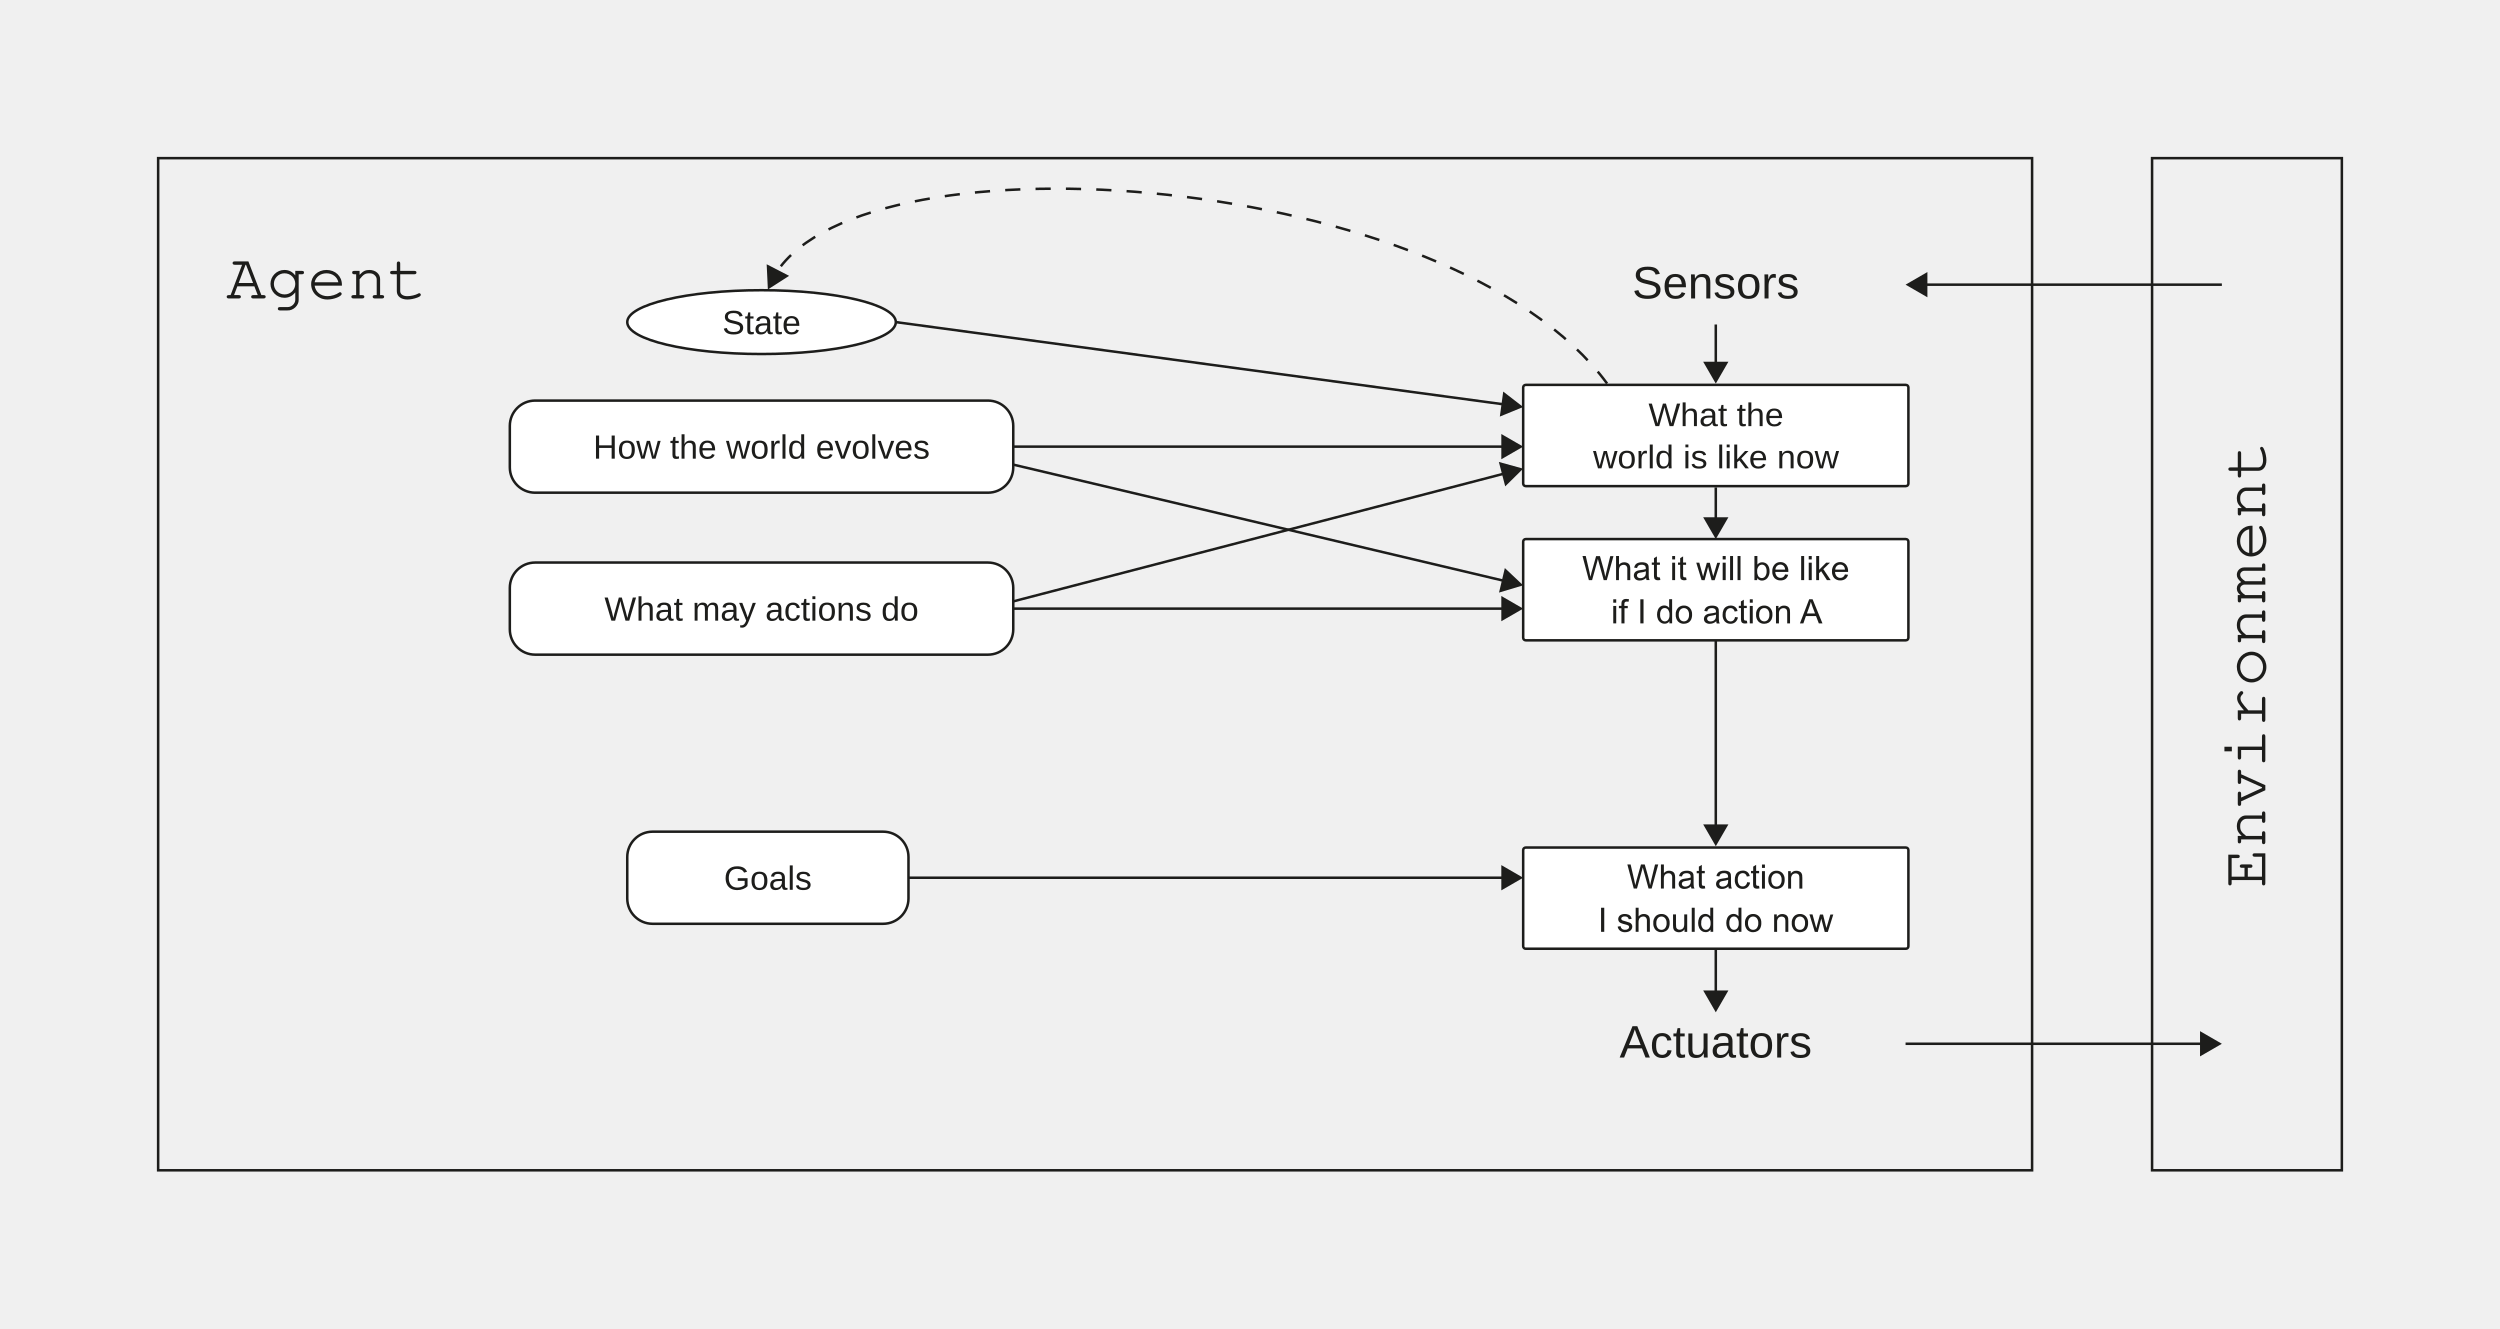
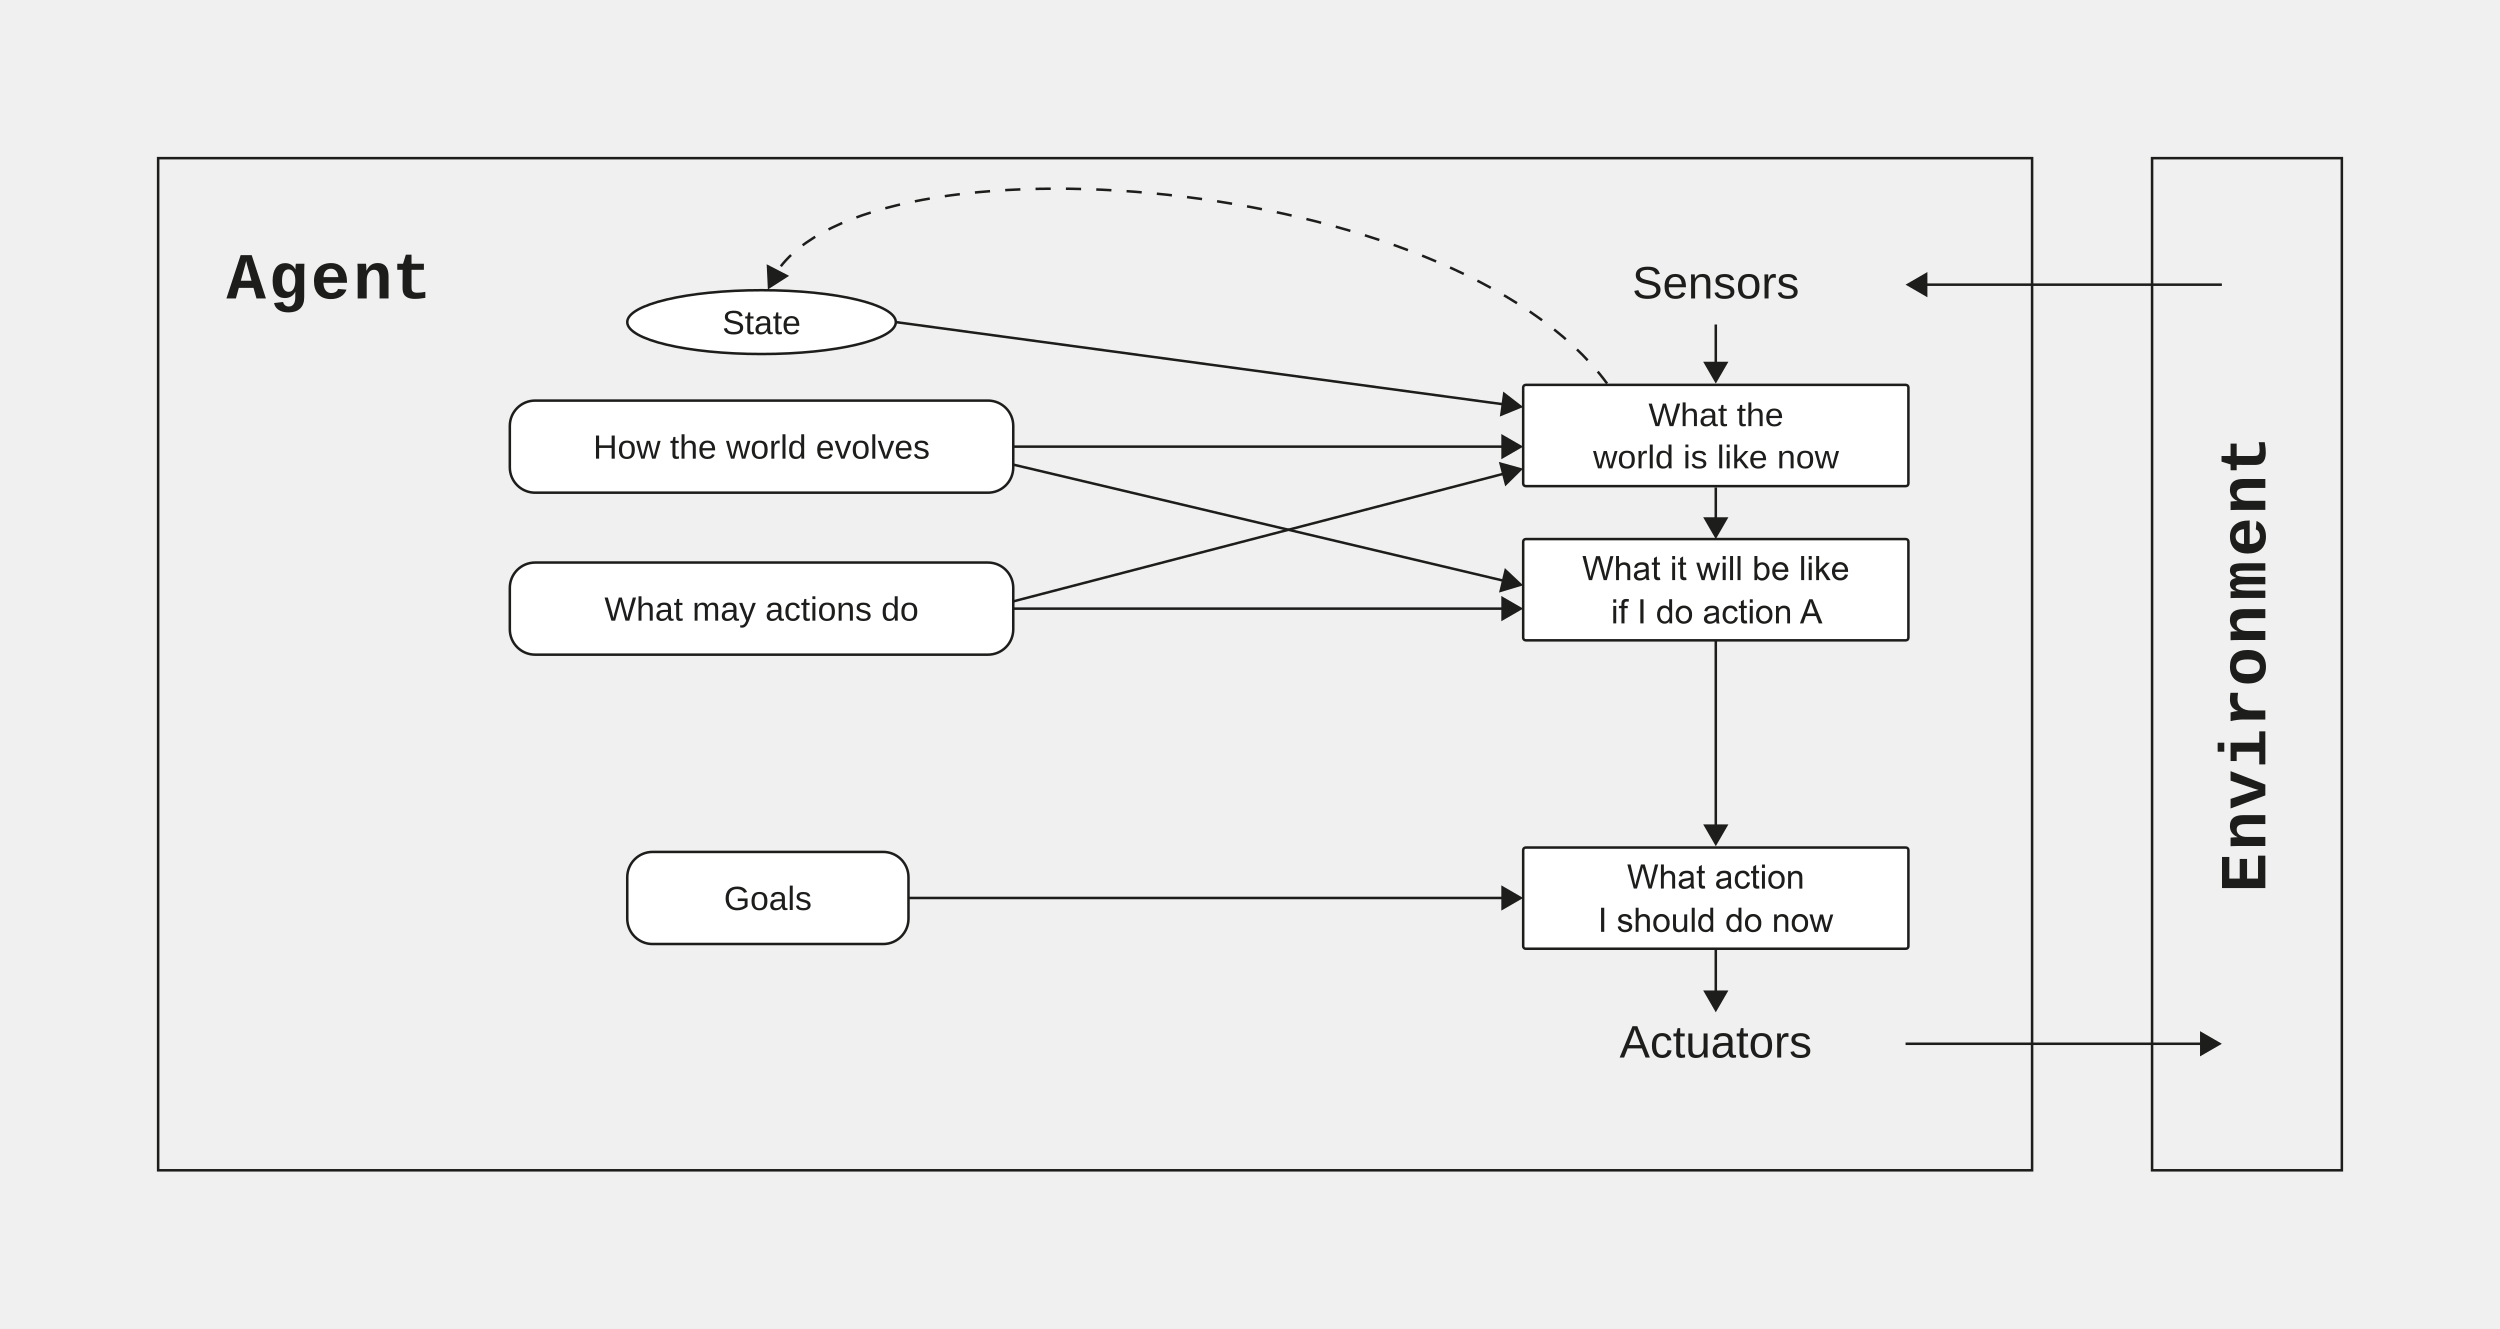
<svg xmlns="http://www.w3.org/2000/svg" id="Ebene_1" data-name="Ebene 1" viewBox="0 0 988 525">
  <defs>
-     <style>.cls-1{fill:#fff;}.cls-2,.cls-22,.cls-5{fill:none;stroke:#1d1d1b;}.cls-3{font-size:12.96px;}.cls-11,.cls-20,.cls-21,.cls-3,.cls-4,.cls-6{fill:#1d1d1b;}.cls-20,.cls-21,.cls-3{font-family:ArialMT, Arial;}.cls-22,.cls-5{stroke-miterlimit:10;}.cls-11,.cls-6{font-size:26px;font-family:Courier;}.cls-6{letter-spacing:0.01em;}.cls-7{letter-spacing:0.02em;}.cls-8{letter-spacing:0.02em;}.cls-9{letter-spacing:0em;}.cls-10{letter-spacing:0.04em;}.cls-11{letter-spacing:0.02em;}.cls-12{letter-spacing:0em;}.cls-13{letter-spacing:0em;}.cls-14{letter-spacing:0.02em;}.cls-15{letter-spacing:0.01em;}.cls-16{letter-spacing:0.06em;}.cls-17{letter-spacing:0.05em;}.cls-18{letter-spacing:0.02em;}.cls-19{letter-spacing:0em;}.cls-20{font-size:18px;}.cls-21{font-size:13.3px;}.cls-22{stroke-dasharray:6 6;}</style>
+     <style>.cls-1{fill:#fff;}.cls-2,.cls-22,.cls-5{fill:none;stroke:#1d1d1b;}.cls-3{font-size:12.96px;}.cls-11,.cls-20,.cls-21,.cls-3,.cls-4,.cls-6{fill:#1d1d1b;}.cls-20,.cls-21,.cls-3{font-family:ArialMT, Arial;}.cls-22,.cls-5{stroke-miterlimit:10;}.cls-11,.cls-6{font-size:26px;font-family:CourierNewPS-BoldMT, Courier New;font-weight:700;}.cls-6{letter-spacing:0.04em;}.cls-7{letter-spacing:0.04em;}.cls-8{letter-spacing:0.04em;}.cls-9{letter-spacing:-0.01em;}.cls-10{letter-spacing:0.04em;}.cls-11{letter-spacing:0.04em;}.cls-12{letter-spacing:0.02em;}.cls-13{letter-spacing:0.03em;}.cls-14{letter-spacing:0.02em;}.cls-15{letter-spacing:0.02em;}.cls-16{letter-spacing:0.04em;}.cls-17{letter-spacing:0.07em;}.cls-18{letter-spacing:0.06em;}.cls-19{letter-spacing:0.04em;}.cls-20{font-size:18px;}.cls-21{font-size:13.3px;}.cls-22{stroke-dasharray:6 6;}</style>
  </defs>
  <rect class="cls-1" x="601.96" y="152.11" width="152.24" height="40" rx="1" />
  <rect class="cls-2" x="601.96" y="152.11" width="152.24" height="40" rx="1" />
  <text class="cls-3" transform="translate(651.47 168.41) scale(1.03 1)">What the <tspan x="-21.25" y="16.67">world is like now</tspan>
  </text>
  <rect class="cls-1" x="601.96" y="213.05" width="152.24" height="40" rx="1" />
  <rect class="cls-2" x="601.96" y="213.05" width="152.24" height="40" rx="1" />
  <path class="cls-4" d="M627.92,229.26l-2.52-9.52h1.29l1.45,6.24c.15.66.29,1.31.4,2,.24-1,.39-1.6.43-1.76l1.81-6.43h1.52l1.36,4.82a24.31,24.31,0,0,1,.74,3.37c.13-.6.28-1.29.48-2.07l1.49-6.12h1.27L635,229.26h-1.22l-2-7.25c-.17-.61-.27-1-.3-1.12-.1.44-.19.81-.28,1.12l-2,7.25Z" />
  <path class="cls-4" d="M638.67,229.26v-9.52h1.16v3.42a2.64,2.64,0,0,1,2.07-.95,2.81,2.81,0,0,1,1.33.3,1.73,1.73,0,0,1,.81.84,3.87,3.87,0,0,1,.24,1.54v4.37h-1.17v-4.37a1.76,1.76,0,0,0-.38-1.27,1.39,1.39,0,0,0-1.07-.4,1.9,1.9,0,0,0-1,.27,1.53,1.53,0,0,0-.65.73,3.3,3.3,0,0,0-.2,1.27v3.77Z" />
  <path class="cls-4" d="M650.56,228.41a4.25,4.25,0,0,1-1.25.78,3.65,3.65,0,0,1-1.29.23,2.47,2.47,0,0,1-1.74-.56,2,2,0,0,1-.38-2.34,1.85,1.85,0,0,1,.6-.67,2.94,2.94,0,0,1,.84-.39,7.69,7.69,0,0,1,1-.17,10.88,10.88,0,0,0,2.08-.4c0-.16,0-.27,0-.31a1.3,1.3,0,0,0-.33-1,2,2,0,0,0-1.33-.39,2,2,0,0,0-1.22.29,1.73,1.73,0,0,0-.58,1l-1.14-.16a2.73,2.73,0,0,1,.51-1.18,2.33,2.33,0,0,1,1-.7,4.67,4.67,0,0,1,1.57-.24,4.07,4.07,0,0,1,1.43.21,1.86,1.86,0,0,1,.81.52,1.8,1.8,0,0,1,.37.8,6.3,6.3,0,0,1,.06,1.07v1.56a16.72,16.72,0,0,0,.07,2.06,2.51,2.51,0,0,0,.3.83h-1.23A2.58,2.58,0,0,1,650.56,228.41Zm-.1-2.61a8.63,8.63,0,0,1-1.91.44,4,4,0,0,0-1,.24,1,1,0,0,0-.47.38,1,1,0,0,0-.16.55,1,1,0,0,0,.36.78,1.49,1.49,0,0,0,1,.31,2.48,2.48,0,0,0,1.2-.29,1.9,1.9,0,0,0,.78-.81,3,3,0,0,0,.18-1.17Z" />
  <path class="cls-4" d="M656,228.22l.17,1a4.23,4.23,0,0,1-.88.1,1.93,1.93,0,0,1-1-.2,1.11,1.11,0,0,1-.5-.53,4.38,4.38,0,0,1-.14-1.38v-4h-.86v-.91h.86v-1.71l1.16-.7v2.41H656v.91h-1.18v4a1.7,1.7,0,0,0,.07.64.45.45,0,0,0,.2.23.83.83,0,0,0,.4.08A3.64,3.64,0,0,0,656,228.22Z" />
  <path class="cls-4" d="M660.85,221.09v-1.35H662v1.35Zm0,8.17v-6.89H662v6.89Z" />
  <path class="cls-4" d="M666.36,228.22l.16,1a4.16,4.16,0,0,1-.88.1,2,2,0,0,1-1-.2,1.14,1.14,0,0,1-.49-.53,4.38,4.38,0,0,1-.14-1.38v-4h-.86v-.91H664v-1.71l1.16-.7v2.41h1.18v.91h-1.18v4a2.06,2.06,0,0,0,.06.64.5.5,0,0,0,.2.23.89.89,0,0,0,.4.08A3.88,3.88,0,0,0,666.36,228.22Z" />
  <path class="cls-4" d="M672.47,229.26l-2.11-6.89h1.2l1.1,4,.41,1.48.36-1.42,1.1-4h1.2l1,4,.34,1.31.4-1.33,1.18-4h1.14l-2.16,6.89h-1.21l-1.1-4.13-.27-1.17-1.39,5.3Z" />
  <path class="cls-4" d="M680.8,221.09v-1.35H682v1.35Zm0,8.17v-6.89H682v6.89Z" />
  <path class="cls-4" d="M683.73,229.26v-9.52h1.17v9.52Z" />
  <path class="cls-4" d="M686.68,229.26v-9.52h1.17v9.52Z" />
  <path class="cls-4" d="M694.44,229.26h-1.09v-9.52h1.17v3.4a2.3,2.3,0,0,1,1.89-.93,2.92,2.92,0,0,1,1.21.26,2.38,2.38,0,0,1,.93.72,3.39,3.39,0,0,1,.58,1.12,4.88,4.88,0,0,1,.2,1.4,4,4,0,0,1-.87,2.74,2.75,2.75,0,0,1-2.11,1,2.19,2.19,0,0,1-1.91-1Zm0-3.5a3.59,3.59,0,0,0,.34,1.79,1.68,1.68,0,0,0,1.5.91,1.66,1.66,0,0,0,1.32-.67,3,3,0,0,0,.56-2,3.08,3.08,0,0,0-.54-2,1.64,1.64,0,0,0-1.29-.64,1.68,1.68,0,0,0-1.33.67A2.91,2.91,0,0,0,694.42,225.76Z" />
  <path class="cls-4" d="M705.48,227l1.2.15a2.94,2.94,0,0,1-1,1.64,3.21,3.21,0,0,1-2,.59,3.16,3.16,0,0,1-2.4-.93,3.66,3.66,0,0,1-.88-2.62,3.84,3.84,0,0,1,.89-2.7,3,3,0,0,1,2.33-1,3,3,0,0,1,2.26.94,3.76,3.76,0,0,1,.87,2.65v.31h-5.15a2.65,2.65,0,0,0,.65,1.74,1.87,1.87,0,0,0,1.44.61,1.84,1.84,0,0,0,1.1-.34A2.28,2.28,0,0,0,705.48,227Zm-3.84-1.89h3.85a2.32,2.32,0,0,0-.44-1.3,1.8,1.8,0,0,0-1.45-.68,1.83,1.83,0,0,0-1.35.54A2.12,2.12,0,0,0,701.64,225.15Z" />
  <path class="cls-4" d="M711.82,229.26v-9.52H713v9.52Z" />
  <path class="cls-4" d="M714.81,221.09v-1.35H716v1.35Zm0,8.17v-6.89H716v6.89Z" />
  <path class="cls-4" d="M717.76,229.26v-9.52h1.17v5.43l2.77-2.8h1.51l-2.63,2.55,2.9,4.34H722l-2.28-3.52-.83.79v2.73Z" />
  <path class="cls-4" d="M729.13,227l1.21.15a3,3,0,0,1-1.06,1.64,3.21,3.21,0,0,1-2,.59,3.17,3.17,0,0,1-2.4-.93,3.66,3.66,0,0,1-.88-2.62,3.84,3.84,0,0,1,.89-2.7,3.05,3.05,0,0,1,2.33-1,3,3,0,0,1,2.26.94,3.77,3.77,0,0,1,.88,2.65c0,.07,0,.17,0,.31h-5.14a2.6,2.6,0,0,0,.64,1.74,1.87,1.87,0,0,0,1.44.61,1.84,1.84,0,0,0,1.1-.34A2.28,2.28,0,0,0,729.13,227Zm-3.84-1.89h3.85a2.32,2.32,0,0,0-.44-1.3,1.8,1.8,0,0,0-1.45-.68,1.83,1.83,0,0,0-1.35.54A2.12,2.12,0,0,0,725.29,225.15Z" />
  <path class="cls-4" d="M637.56,238.19v-1.35h1.17v1.35Zm0,8.17v-6.89h1.17v6.89Z" />
  <path class="cls-4" d="M640.79,246.36v-6h-1v-.91h1v-.74a3.27,3.27,0,0,1,.12-1,1.52,1.52,0,0,1,.59-.74,2.14,2.14,0,0,1,1.19-.28,5.67,5.67,0,0,1,1.1.12l-.18,1a3.37,3.37,0,0,0-.69-.07,1,1,0,0,0-.75.23,1.21,1.21,0,0,0-.22.85v.64h1.34v.91H642v6Z" />
  <path class="cls-4" d="M648.26,246.36v-9.52h1.26v9.52Z" />
  <path class="cls-4" d="M659.76,246.36v-.87a2.14,2.14,0,0,1-1.93,1,2.63,2.63,0,0,1-1.51-.46,3,3,0,0,1-1.08-1.27,4.4,4.4,0,0,1-.38-1.87,4.87,4.87,0,0,1,.35-1.87,2.72,2.72,0,0,1,1-1.29,2.75,2.75,0,0,1,1.54-.45,2.33,2.33,0,0,1,1.11.26,2.31,2.31,0,0,1,.79.69v-3.42h1.17v9.52Zm-3.69-3.44a3,3,0,0,0,.55,2,1.7,1.7,0,0,0,1.32.66,1.67,1.67,0,0,0,1.31-.63,2.92,2.92,0,0,0,.53-1.91,3.26,3.26,0,0,0-.54-2.08,1.7,1.7,0,0,0-1.35-.66,1.62,1.62,0,0,0-1.3.63A3.16,3.16,0,0,0,656.07,242.92Z" />
  <path class="cls-4" d="M662.25,242.91a3.54,3.54,0,0,1,1.06-2.83,3.24,3.24,0,0,1,2.17-.77,3.1,3.1,0,0,1,2.33.93,3.55,3.55,0,0,1,.9,2.58,4.52,4.52,0,0,1-.4,2.09,2.89,2.89,0,0,1-1.16,1.19,3.42,3.42,0,0,1-1.67.42,3.11,3.11,0,0,1-2.34-.93A3.74,3.74,0,0,1,662.25,242.91Zm1.2,0a2.92,2.92,0,0,0,.58,2,1.91,1.91,0,0,0,2.9,0,3,3,0,0,0,.58-2,2.88,2.88,0,0,0-.58-1.94,1.93,1.93,0,0,0-2.9,0A2.91,2.91,0,0,0,663.45,242.91Z" />
  <path class="cls-4" d="M678.28,245.51a4.38,4.38,0,0,1-1.25.78,3.69,3.69,0,0,1-1.29.23A2.52,2.52,0,0,1,674,246a1.82,1.82,0,0,1-.61-1.42,1.93,1.93,0,0,1,.23-.92,1.85,1.85,0,0,1,.6-.67,2.94,2.94,0,0,1,.84-.39,7.69,7.69,0,0,1,1-.17,11,11,0,0,0,2.09-.4v-.31a1.3,1.3,0,0,0-.33-1,2,2,0,0,0-1.33-.39,2,2,0,0,0-1.22.29,1.78,1.78,0,0,0-.58,1l-1.14-.16a2.85,2.85,0,0,1,.51-1.18,2.36,2.36,0,0,1,1-.7,4.65,4.65,0,0,1,1.56-.24,4.14,4.14,0,0,1,1.44.21,2,2,0,0,1,.81.52,1.9,1.9,0,0,1,.36.8,6.3,6.3,0,0,1,.06,1.07v1.56a16.72,16.72,0,0,0,.07,2.06,2.51,2.51,0,0,0,.3.83h-1.22A2.36,2.36,0,0,1,678.28,245.51Zm-.1-2.61a8.77,8.77,0,0,1-1.91.44,4.23,4.23,0,0,0-1,.24,1,1,0,0,0-.62.93,1,1,0,0,0,.35.78,1.52,1.52,0,0,0,1,.31,2.48,2.48,0,0,0,1.2-.29,1.82,1.82,0,0,0,.77-.81,2.79,2.79,0,0,0,.19-1.17Z" />
  <path class="cls-4" d="M685.67,243.84l1.15.15a3,3,0,0,1-1,1.86,2.87,2.87,0,0,1-1.91.67,3,3,0,0,1-2.28-.93,3.75,3.75,0,0,1-.86-2.65,4.88,4.88,0,0,1,.37-1.95,2.63,2.63,0,0,1,1.13-1.26,3.35,3.35,0,0,1,1.65-.42,2.82,2.82,0,0,1,1.83.57,2.56,2.56,0,0,1,.92,1.61l-1.14.18a1.87,1.87,0,0,0-.57-1,1.52,1.52,0,0,0-1-.35,1.81,1.81,0,0,0-1.43.63,3,3,0,0,0-.55,2,3.09,3.09,0,0,0,.53,2,1.73,1.73,0,0,0,1.39.63,1.61,1.61,0,0,0,1.15-.43A2.1,2.1,0,0,0,685.67,243.84Z" />
  <path class="cls-4" d="M690.37,245.32l.17,1a4.23,4.23,0,0,1-.88.1,2,2,0,0,1-1-.2,1.09,1.09,0,0,1-.49-.53,4.09,4.09,0,0,1-.14-1.38v-4h-.86v-.91H688v-1.71l1.16-.7v2.41h1.17v.91H689.2v4a2.06,2.06,0,0,0,.06.64.5.5,0,0,0,.2.23.86.86,0,0,0,.4.08A3.64,3.64,0,0,0,690.37,245.32Z" />
  <path class="cls-4" d="M691.52,238.19v-1.35h1.17v1.35Zm0,8.17v-6.89h1.17v6.89Z" />
  <path class="cls-4" d="M694,242.91a3.54,3.54,0,0,1,1.06-2.83,3.22,3.22,0,0,1,2.17-.77,3.08,3.08,0,0,1,2.32.93,3.52,3.52,0,0,1,.91,2.58,4.65,4.65,0,0,1-.4,2.09,3,3,0,0,1-1.16,1.19,3.42,3.42,0,0,1-1.67.42,3.08,3.08,0,0,1-2.34-.93A3.69,3.69,0,0,1,694,242.91Zm1.2,0a2.92,2.92,0,0,0,.58,2,1.91,1.91,0,0,0,2.9,0,3,3,0,0,0,.58-2,2.83,2.83,0,0,0-.59-1.94,1.82,1.82,0,0,0-1.44-.66,1.86,1.86,0,0,0-1.45.65A2.91,2.91,0,0,0,695.24,242.91Z" />
  <path class="cls-4" d="M701.87,246.36v-6.89h1v1a2.49,2.49,0,0,1,2.2-1.14,2.86,2.86,0,0,1,1.14.22,1.79,1.79,0,0,1,.78.59,2.15,2.15,0,0,1,.37.87,7.09,7.09,0,0,1,.06,1.13v4.24H706.3v-4.19a3.18,3.18,0,0,0-.13-1.07,1.09,1.09,0,0,0-.49-.57,1.53,1.53,0,0,0-.81-.21,1.88,1.88,0,0,0-1.29.48,2.33,2.33,0,0,0-.54,1.8v3.76Z" />
  <path class="cls-4" d="M711.33,246.36l3.66-9.52h1.35l3.9,9.52H718.8l-1.11-2.88h-4l-1,2.88Zm2.75-3.91h3.22l-1-2.63c-.3-.8-.53-1.46-.67-2a13.39,13.39,0,0,1-.52,1.82Z" />
  <rect class="cls-1" x="601.96" y="334.95" width="152.24" height="40" rx="1" />
  <rect class="cls-2" x="601.96" y="334.95" width="152.24" height="40" rx="1" />
  <path class="cls-4" d="M645.66,351.16l-2.53-9.52h1.29l1.45,6.24c.16.65.29,1.3.4,1.95.24-1,.39-1.61.43-1.76l1.81-6.43H650l1.37,4.82a26.82,26.82,0,0,1,.74,3.37c.12-.61.28-1.3.47-2.08l1.49-6.11h1.27l-2.61,9.52h-1.22l-2-7.26c-.17-.6-.27-1-.3-1.11-.1.43-.19.81-.28,1.11l-2,7.26Z" />
  <path class="cls-4" d="M656.4,351.16v-9.52h1.17v3.41a2.6,2.6,0,0,1,2.06-.95,2.81,2.81,0,0,1,1.33.31,1.76,1.76,0,0,1,.81.83,3.92,3.92,0,0,1,.24,1.55v4.37h-1.17v-4.37a1.78,1.78,0,0,0-.38-1.28,1.39,1.39,0,0,0-1.07-.4,1.9,1.9,0,0,0-1,.27,1.53,1.53,0,0,0-.65.73,3.36,3.36,0,0,0-.19,1.27v3.78Z" />
  <path class="cls-4" d="M668.29,350.31a4.42,4.42,0,0,1-1.25.77,3.44,3.44,0,0,1-1.29.23,2.49,2.49,0,0,1-1.74-.55,1.95,1.95,0,0,1,.22-3,2.67,2.67,0,0,1,.84-.38,9.23,9.23,0,0,1,1-.18,10.42,10.42,0,0,0,2.09-.4v-.31a1.28,1.28,0,0,0-.33-1,1.92,1.92,0,0,0-1.33-.4,2.09,2.09,0,0,0-1.22.29,1.78,1.78,0,0,0-.58,1l-1.14-.15a2.77,2.77,0,0,1,.51-1.19,2.23,2.23,0,0,1,1-.69,4.7,4.7,0,0,1,1.57-.25,4,4,0,0,1,1.43.21,2,2,0,0,1,.82.52,1.9,1.9,0,0,1,.36.8,6.45,6.45,0,0,1,.06,1.08v1.56a16.94,16.94,0,0,0,.07,2.06,2.59,2.59,0,0,0,.3.83h-1.22A2.72,2.72,0,0,1,668.29,350.31Zm-.09-2.61a8.92,8.92,0,0,1-1.91.44,4.34,4.34,0,0,0-1,.23,1,1,0,0,0-.46.38,1,1,0,0,0-.17.56,1,1,0,0,0,.36.77,1.49,1.49,0,0,0,1,.32,2.38,2.38,0,0,0,1.2-.3,1.9,1.9,0,0,0,.78-.81,2.89,2.89,0,0,0,.19-1.17Z" />
  <path class="cls-4" d="M673.74,350.11l.17,1a4.31,4.31,0,0,1-.88.11,2,2,0,0,1-1-.2,1.13,1.13,0,0,1-.49-.53,4,4,0,0,1-.15-1.38v-4h-.85v-.91h.85v-1.71l1.17-.7v2.41h1.17v.91h-1.17v4a2,2,0,0,0,.06.64.45.45,0,0,0,.2.23.72.72,0,0,0,.4.09A3.92,3.92,0,0,0,673.74,350.11Z" />
  <path class="cls-4" d="M683.08,350.31a4.42,4.42,0,0,1-1.25.77,3.44,3.44,0,0,1-1.29.23,2.52,2.52,0,0,1-1.75-.55,1.87,1.87,0,0,1-.61-1.42,1.94,1.94,0,0,1,.23-.93,2,2,0,0,1,.61-.67,2.67,2.67,0,0,1,.84-.38,8.82,8.82,0,0,1,1-.18,10.15,10.15,0,0,0,2.08-.4c0-.16,0-.26,0-.31a1.28,1.28,0,0,0-.33-1,1.92,1.92,0,0,0-1.33-.4,2.09,2.09,0,0,0-1.22.29,1.73,1.73,0,0,0-.58,1l-1.15-.15a2.9,2.9,0,0,1,.52-1.19,2.23,2.23,0,0,1,1-.69,4.66,4.66,0,0,1,1.57-.25,4.11,4.11,0,0,1,1.43.21,1.86,1.86,0,0,1,.81.52,1.8,1.8,0,0,1,.37.8,6.45,6.45,0,0,1,.06,1.08v1.56a16.94,16.94,0,0,0,.07,2.06,2.59,2.59,0,0,0,.3.83h-1.23A2.47,2.47,0,0,1,683.08,350.31Zm-.1-2.61a8.63,8.63,0,0,1-1.91.44,4.34,4.34,0,0,0-1,.23,1,1,0,0,0-.46.38,1,1,0,0,0,.19,1.33,1.54,1.54,0,0,0,1,.32,2.38,2.38,0,0,0,1.2-.3,1.82,1.82,0,0,0,.77-.81,2.73,2.73,0,0,0,.19-1.17Z" />
  <path class="cls-4" d="M690.48,348.63l1.15.15a3,3,0,0,1-1,1.86,2.79,2.79,0,0,1-1.9.67,3,3,0,0,1-2.28-.92,3.78,3.78,0,0,1-.86-2.66,4.74,4.74,0,0,1,.37-2,2.58,2.58,0,0,1,1.13-1.26,3.31,3.31,0,0,1,1.64-.42,2.87,2.87,0,0,1,1.84.57,2.63,2.63,0,0,1,.92,1.62l-1.14.17a1.85,1.85,0,0,0-.58-1,1.43,1.43,0,0,0-1-.35,1.83,1.83,0,0,0-1.44.63,3,3,0,0,0-.55,2,3.13,3.13,0,0,0,.53,2,1.74,1.74,0,0,0,1.39.63,1.65,1.65,0,0,0,1.15-.42A2.14,2.14,0,0,0,690.48,348.63Z" />
  <path class="cls-4" d="M695.18,350.11l.17,1a4.4,4.4,0,0,1-.89.11,2,2,0,0,1-1-.2,1.16,1.16,0,0,1-.5-.53,4.38,4.38,0,0,1-.14-1.38v-4H692v-.91h.86v-1.71l1.16-.7v2.41h1.18v.91H694v4a2,2,0,0,0,.06.64.47.47,0,0,0,.21.23.72.72,0,0,0,.4.09A4.08,4.08,0,0,0,695.18,350.11Z" />
  <path class="cls-4" d="M696.33,343v-1.34h1.17V343Zm0,8.18v-6.9h1.17v6.9Z" />
  <path class="cls-4" d="M698.84,347.71a3.56,3.56,0,0,1,1.07-2.84,3.2,3.2,0,0,1,2.17-.77,3.1,3.1,0,0,1,2.32.94,3.55,3.55,0,0,1,.9,2.57,4.54,4.54,0,0,1-.4,2.1,2.81,2.81,0,0,1-1.16,1.18,3.38,3.38,0,0,1-1.66.42,3.12,3.12,0,0,1-2.35-.93A3.73,3.73,0,0,1,698.84,347.71Zm1.2,0a3,3,0,0,0,.58,2,1.86,1.86,0,0,0,1.46.66,1.82,1.82,0,0,0,1.44-.66,3,3,0,0,0,.58-2,2.85,2.85,0,0,0-.58-1.94,1.92,1.92,0,0,0-2.9,0A3,3,0,0,0,700,347.71Z" />
  <path class="cls-4" d="M706.67,351.16v-6.9h1.05v1a2.49,2.49,0,0,1,2.2-1.14,2.91,2.91,0,0,1,1.15.23,1.84,1.84,0,0,1,.78.59,2.3,2.3,0,0,1,.36.86,7,7,0,0,1,.07,1.14v4.24h-1.17V347a3.21,3.21,0,0,0-.14-1.07,1.13,1.13,0,0,0-.48-.56,1.56,1.56,0,0,0-.82-.21,1.93,1.93,0,0,0-1.29.47,2.36,2.36,0,0,0-.54,1.8v3.77Z" />
  <path class="cls-4" d="M632.74,368.26v-9.52H634v9.52Z" />
  <path class="cls-4" d="M639.3,366.2l1.15-.18a1.63,1.63,0,0,0,.55,1.06,1.85,1.85,0,0,0,1.24.37,1.8,1.8,0,0,0,1.19-.33,1,1,0,0,0,.39-.77.7.7,0,0,0-.34-.62,5.24,5.24,0,0,0-1.19-.4,10.17,10.17,0,0,1-1.79-.56,1.71,1.71,0,0,1-.75-.65,1.81,1.81,0,0,1,0-1.78,2,2,0,0,1,.58-.66,2.7,2.7,0,0,1,.74-.34,3.68,3.68,0,0,1,1-.14,3.93,3.93,0,0,1,1.43.24,1.82,1.82,0,0,1,.9.63,2.5,2.5,0,0,1,.41,1.07l-1.15.15a1.25,1.25,0,0,0-.45-.83,1.64,1.64,0,0,0-1-.29,1.89,1.89,0,0,0-1.15.26.79.79,0,0,0-.35.62.61.61,0,0,0,.15.41,1,1,0,0,0,.44.32c.12,0,.46.14,1,.29a14.6,14.6,0,0,1,1.73.55,1.8,1.8,0,0,1,.77.61,1.76,1.76,0,0,1,.28,1,1.94,1.94,0,0,1-.35,1.1,2.19,2.19,0,0,1-1,.8,3.54,3.54,0,0,1-1.45.28,3.19,3.19,0,0,1-2-.56A2.58,2.58,0,0,1,639.3,366.2Z" />
  <path class="cls-4" d="M646.42,368.26v-9.52h1.16v3.41a2.64,2.64,0,0,1,2.07-.95,2.7,2.7,0,0,1,1.33.31,1.76,1.76,0,0,1,.81.83,3.92,3.92,0,0,1,.24,1.55v4.37h-1.17v-4.37a1.78,1.78,0,0,0-.38-1.28,1.39,1.39,0,0,0-1.07-.4,1.9,1.9,0,0,0-1,.27,1.53,1.53,0,0,0-.65.73,3.34,3.34,0,0,0-.2,1.27v3.78Z" />
  <path class="cls-4" d="M653.38,364.81a3.55,3.55,0,0,1,1.06-2.84,3.22,3.22,0,0,1,2.17-.77,3.05,3.05,0,0,1,2.32.94,3.51,3.51,0,0,1,.91,2.57,4.59,4.59,0,0,1-.4,2.09,2.89,2.89,0,0,1-1.16,1.19,3.42,3.42,0,0,1-1.67.42,3.08,3.08,0,0,1-2.34-.93A3.68,3.68,0,0,1,653.38,364.81Zm1.2,0a2.91,2.91,0,0,0,.58,2,1.92,1.92,0,0,0,2.9,0,3,3,0,0,0,.58-2,2.85,2.85,0,0,0-.59-1.94,1.82,1.82,0,0,0-1.44-.66,1.84,1.84,0,0,0-1.45.66A2.87,2.87,0,0,0,654.58,364.81Z" />
  <path class="cls-4" d="M665.73,368.26v-1a2.53,2.53,0,0,1-2.19,1.17,2.87,2.87,0,0,1-1.14-.23,1.91,1.91,0,0,1-.79-.59,2.22,2.22,0,0,1-.36-.87,6.73,6.73,0,0,1-.07-1.09v-4.27h1.17v3.82a6.7,6.7,0,0,0,.07,1.24,1.21,1.21,0,0,0,.47.72,1.42,1.42,0,0,0,.88.27,1.94,1.94,0,0,0,1-.27,1.46,1.46,0,0,0,.65-.74,3.65,3.65,0,0,0,.19-1.35v-3.69h1.17v6.9Z" />
  <path class="cls-4" d="M668.58,368.26v-9.52h1.17v9.52Z" />
  <path class="cls-4" d="M676,368.26v-.87a2.14,2.14,0,0,1-1.93,1,2.7,2.7,0,0,1-1.51-.45,3,3,0,0,1-1.07-1.27,4.33,4.33,0,0,1-.38-1.88,4.9,4.9,0,0,1,.34-1.87,2.72,2.72,0,0,1,1-1.29,2.77,2.77,0,0,1,1.54-.45,2.23,2.23,0,0,1,1.11.27,2.3,2.3,0,0,1,.8.68v-3.41h1.16v9.52Zm-3.69-3.45a2.93,2.93,0,0,0,.56,2,1.65,1.65,0,0,0,2.62,0,2.9,2.9,0,0,0,.53-1.91,3.3,3.3,0,0,0-.54-2.08,1.69,1.69,0,0,0-1.35-.66,1.6,1.6,0,0,0-1.3.64A3.11,3.11,0,0,0,672.34,364.81Z" />
  <path class="cls-4" d="M687.12,368.26v-.87a2.14,2.14,0,0,1-1.92,1,2.73,2.73,0,0,1-1.52-.45,3,3,0,0,1-1.07-1.27,4.48,4.48,0,0,1-.38-1.88,4.9,4.9,0,0,1,.34-1.87,2.72,2.72,0,0,1,2.57-1.74,2.23,2.23,0,0,1,1.11.27,2.3,2.3,0,0,1,.8.68v-3.41h1.16v9.52Zm-3.69-3.45a3,3,0,0,0,.56,2,1.68,1.68,0,0,0,1.32.66,1.65,1.65,0,0,0,1.3-.63,2.85,2.85,0,0,0,.53-1.91,3.3,3.3,0,0,0-.54-2.08,1.68,1.68,0,0,0-1.35-.66,1.62,1.62,0,0,0-1.3.64A3.11,3.11,0,0,0,683.43,364.81Z" />
  <path class="cls-4" d="M689.61,364.81a3.55,3.55,0,0,1,1.07-2.84,3.2,3.2,0,0,1,2.17-.77,3.07,3.07,0,0,1,2.32.94,3.55,3.55,0,0,1,.9,2.57,4.46,4.46,0,0,1-.4,2.09,2.77,2.77,0,0,1-1.16,1.19,3.38,3.38,0,0,1-1.66.42,3.08,3.08,0,0,1-2.34-.93A3.69,3.69,0,0,1,689.61,364.81Zm1.2,0a3,3,0,0,0,.58,2,1.86,1.86,0,0,0,1.46.66,1.82,1.82,0,0,0,1.44-.66,3,3,0,0,0,.58-2,2.85,2.85,0,0,0-.58-1.94,1.92,1.92,0,0,0-2.9,0A2.93,2.93,0,0,0,690.81,364.81Z" />
  <path class="cls-4" d="M701.14,368.26v-6.9h1.05v1a2.49,2.49,0,0,1,2.2-1.14,2.87,2.87,0,0,1,1.14.23,1.81,1.81,0,0,1,.79.59,2.3,2.3,0,0,1,.36.86,7.24,7.24,0,0,1,.06,1.14v4.24h-1.16v-4.2a3.17,3.17,0,0,0-.14-1.07,1.1,1.1,0,0,0-.49-.56,1.53,1.53,0,0,0-.81-.21,1.92,1.92,0,0,0-1.29.47,2.36,2.36,0,0,0-.54,1.8v3.77Z" />
  <path class="cls-4" d="M708.1,364.81a3.55,3.55,0,0,1,1.07-2.84,3.19,3.19,0,0,1,2.16-.77,3.07,3.07,0,0,1,2.33.94,3.55,3.55,0,0,1,.9,2.57,4.46,4.46,0,0,1-.4,2.09A2.77,2.77,0,0,1,713,368a3.4,3.4,0,0,1-1.67.42,3.11,3.11,0,0,1-2.34-.93A3.73,3.73,0,0,1,708.1,364.81Zm1.2,0a3,3,0,0,0,.58,2,1.86,1.86,0,0,0,1.45.66,1.83,1.83,0,0,0,1.45-.66,3,3,0,0,0,.58-2,2.85,2.85,0,0,0-.58-1.94,1.92,1.92,0,0,0-2.9,0A2.93,2.93,0,0,0,709.3,364.81Z" />
  <path class="cls-4" d="M717.21,368.26l-2.12-6.9h1.21l1.1,4,.41,1.48.36-1.42,1.09-4h1.2l1,4,.34,1.32.4-1.33,1.18-4h1.14l-2.16,6.9h-1.21l-1.1-4.13-.27-1.18-1.39,5.31Z" />
  <rect class="cls-5" x="62.5" y="62.5" width="740.58" height="400" />
  <rect class="cls-5" x="850.5" y="62.5" width="75" height="400" />
-   <text class="cls-6" transform="translate(89.48 117.95)">A<tspan class="cls-7" x="15.9" y="0">g</tspan>
-     <tspan class="cls-8" x="31.97" y="0">e</tspan>
-     <tspan class="cls-9" x="48.13" y="0">n</tspan>
-     <tspan class="cls-10" x="63.7" y="0">t</tspan>
+   <text class="cls-6" transform="translate(89.48 117.95)">A<tspan class="cls-7" x="16.68" y="0">g</tspan>
+     <tspan class="cls-8" x="33.34" y="0">e</tspan>
+     <tspan class="cls-9" x="50.06" y="0">n</tspan>
+     <tspan class="cls-10" x="65.47" y="0">t</tspan>
  </text>
-   <text class="cls-11" transform="translate(895.26 350.9) rotate(-90)">E<tspan class="cls-12" x="16.03" y="0">n</tspan>
-     <tspan class="cls-13" x="31.75" y="0">v</tspan>
-     <tspan class="cls-14" x="47.37" y="0">i</tspan>
-     <tspan class="cls-15" x="63.55" y="0">r</tspan>
-     <tspan x="79.46" y="0">o</tspan>
-     <tspan class="cls-16" x="95.48" y="0">n</tspan>
-     <tspan class="cls-17" x="112.67" y="0">m</tspan>
-     <tspan class="cls-18" x="129.46" y="0">e</tspan>
-     <tspan class="cls-19" x="145.62" y="0">n</tspan>
-     <tspan class="cls-10" x="161.19" y="0">t</tspan>
+   <text class="cls-11" transform="translate(895.26 352.7) rotate(-90)">E<tspan class="cls-12" x="16.55" y="0">n</tspan>
+     <tspan class="cls-13" x="32.8" y="0">v</tspan>
+     <tspan class="cls-14" x="49.11" y="0">i</tspan>
+     <tspan class="cls-15" x="65.18" y="0">r</tspan>
+     <tspan class="cls-16" x="81.4" y="0">o</tspan>
+     <tspan class="cls-17" x="97.95" y="0">n</tspan>
+     <tspan class="cls-18" x="115.44" y="0">m</tspan>
+     <tspan class="cls-19" x="132.68" y="0">e</tspan>
+     <tspan class="cls-9" x="149.39" y="0">n</tspan>
+     <tspan class="cls-10" x="164.81" y="0">t</tspan>
  </text>
  <text class="cls-20" transform="translate(645.06 117.95)">Sensors</text>
  <text class="cls-20" transform="translate(640.06 417.95)">Actuators</text>
  <line class="cls-5" x1="678.08" y1="128.24" x2="678.08" y2="144.41" />
  <polygon class="cls-4" points="673.09 142.95 678.08 151.59 683.07 142.95 673.09 142.95" />
  <line class="cls-5" x1="678.08" y1="192.63" x2="678.08" y2="205.88" />
  <polygon class="cls-4" points="673.09 204.42 678.08 213.05 683.07 204.42 673.09 204.42" />
  <line class="cls-5" x1="678.08" y1="253.05" x2="678.08" y2="327.25" />
  <polygon class="cls-4" points="673.09 325.79 678.08 334.42 683.07 325.79 673.09 325.79" />
  <line class="cls-5" x1="753.08" y1="412.5" x2="870.9" y2="412.5" />
  <polygon class="cls-4" points="869.45 417.49 878.08 412.5 869.45 407.51 869.45 417.49" />
  <line class="cls-5" x1="878.08" y1="112.5" x2="760.26" y2="112.5" />
  <polygon class="cls-4" points="761.71 107.51 753.08 112.5 761.71 117.49 761.71 107.51" />
  <line class="cls-5" x1="678.08" y1="374.95" x2="678.08" y2="392.88" />
  <polygon class="cls-4" points="673.09 391.42 678.08 400.06 683.07 391.42 673.09 391.42" />
-   <rect class="cls-1" x="247.89" y="328.68" width="111.14" height="36.4" rx="10" />
-   <rect class="cls-2" x="247.89" y="328.68" width="111.14" height="36.4" rx="10" />
-   <text class="cls-21" transform="translate(286.09 351.64)">Goals</text>
+   <rect class="cls-1" x="247.89" y="336.68" width="111.14" height="36.4" rx="10" />
+   <rect class="cls-2" x="247.89" y="336.68" width="111.14" height="36.4" rx="10" />
+   <text class="cls-21" transform="translate(286.09 359.64)">Goals</text>
  <rect class="cls-1" x="201.48" y="158.31" width="198.96" height="36.4" rx="10" />
  <rect class="cls-2" x="201.48" y="158.31" width="198.96" height="36.4" rx="10" />
  <text class="cls-21" transform="translate(234.44 181.27)">How the world evolves</text>
  <rect class="cls-1" x="201.48" y="222.32" width="198.96" height="36.4" rx="10" />
  <rect class="cls-2" x="201.48" y="222.32" width="198.96" height="36.4" rx="10" />
  <text class="cls-21" transform="translate(238.87 245.29)">What may actions do</text>
  <ellipse class="cls-1" cx="300.96" cy="127.3" rx="53.07" ry="12.61" />
  <ellipse class="cls-2" cx="300.96" cy="127.3" rx="53.07" ry="12.61" />
  <text class="cls-21" transform="translate(285.44 132.06)">State</text>
-   <line class="cls-5" x1="359.04" y1="346.88" x2="594.78" y2="346.88" />
-   <polygon class="cls-4" points="593.32 351.87 601.96 346.88 593.32 341.89 593.32 351.87" />
+   <line class="cls-5" x1="359.04" y1="354.88" x2="594.78" y2="354.88" />
+   <polygon class="cls-4" points="593.32 359.87 601.96 354.88 593.32 349.89 593.32 359.87" />
  <line class="cls-5" x1="400.44" y1="240.53" x2="594.78" y2="240.53" />
  <polygon class="cls-4" points="593.32 245.51 601.96 240.53 593.32 235.54 593.32 245.51" />
  <line class="cls-5" x1="400.44" y1="176.51" x2="594.78" y2="176.51" />
  <polygon class="cls-4" points="593.32 181.5 601.96 176.51 593.32 171.52 593.32 181.5" />
  <line class="cls-5" x1="354.04" y1="127.3" x2="594.85" y2="159.88" />
  <polygon class="cls-4" points="592.73 164.63 601.96 160.85 594.07 154.75 592.73 164.63" />
  <path class="cls-22" d="M635.13,151.58C573.71,67.85,343,50.93,306.62,108" />
  <polygon class="cls-4" points="302.99 104.44 303.46 114.4 311.86 109.01 302.99 104.44" />
  <line class="cls-5" x1="400.44" y1="237.66" x2="595.01" y2="187.02" />
  <polygon class="cls-4" points="594.86 192.21 601.96 185.21 592.35 182.56 594.86 192.21" />
  <line class="cls-5" x1="400.44" y1="183.62" x2="594.98" y2="229.68" />
  <polygon class="cls-4" points="592.41 234.19 601.96 231.33 594.71 224.49 592.41 234.19" />
</svg>
